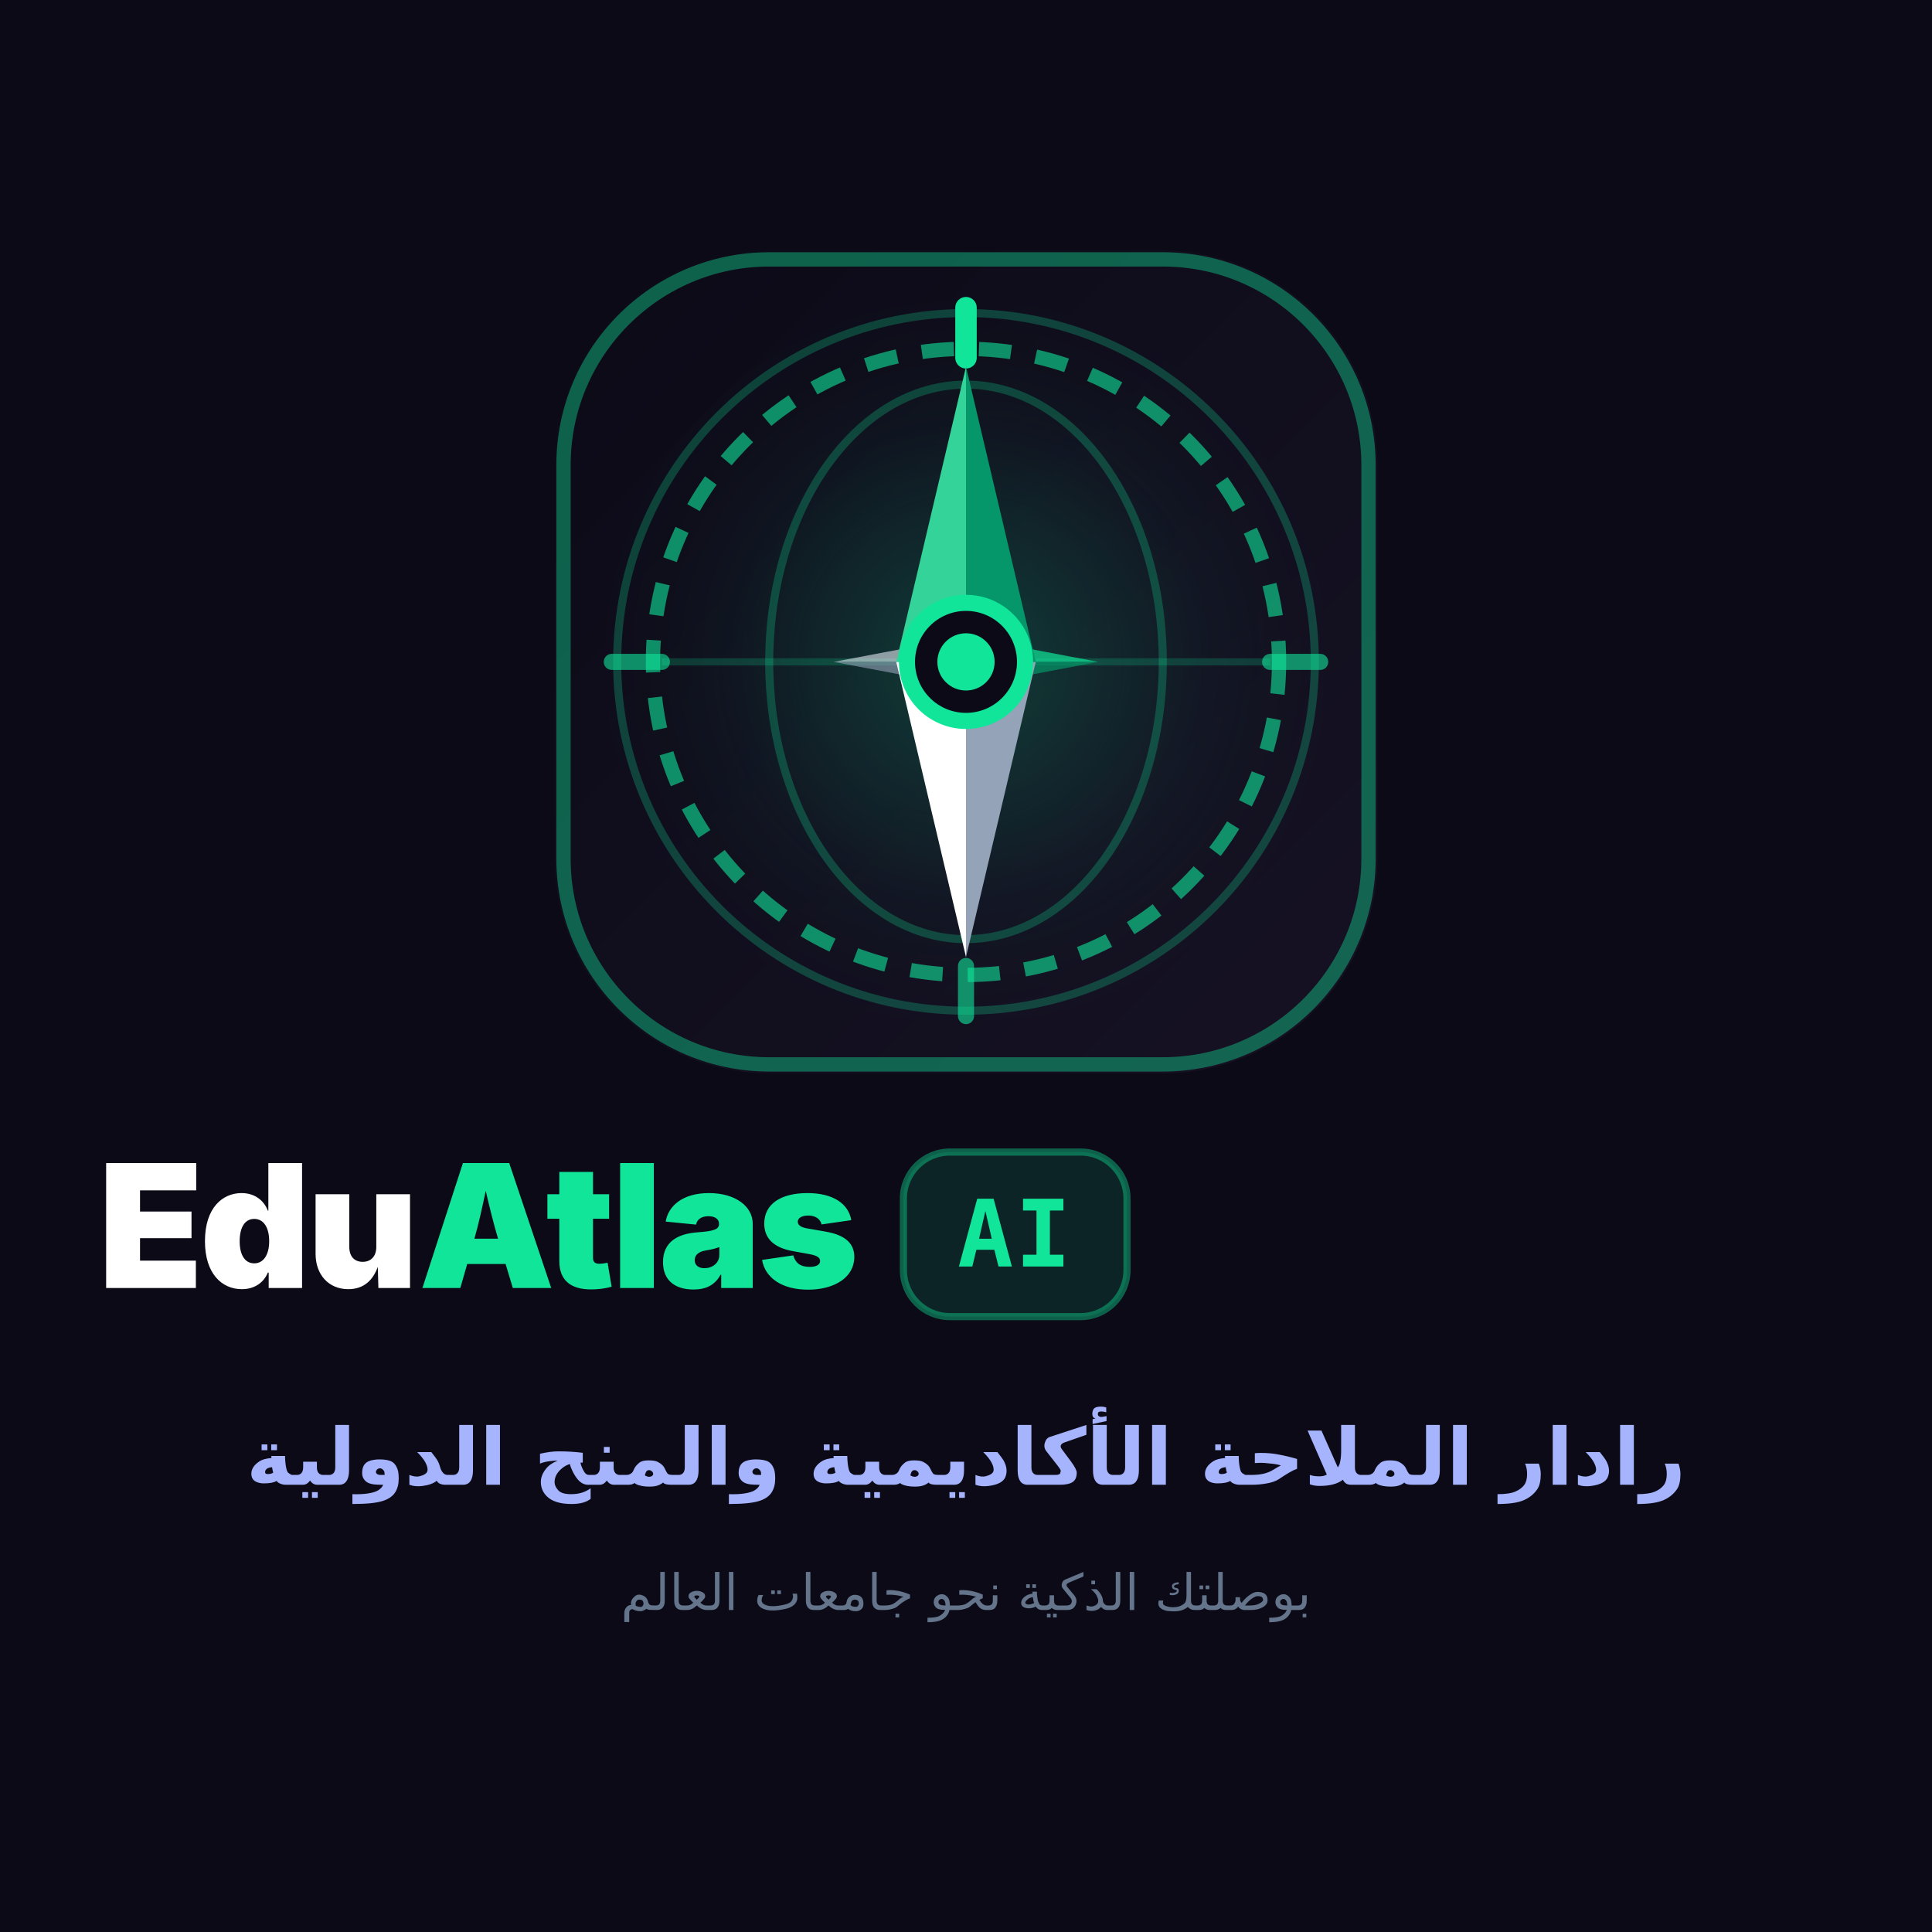
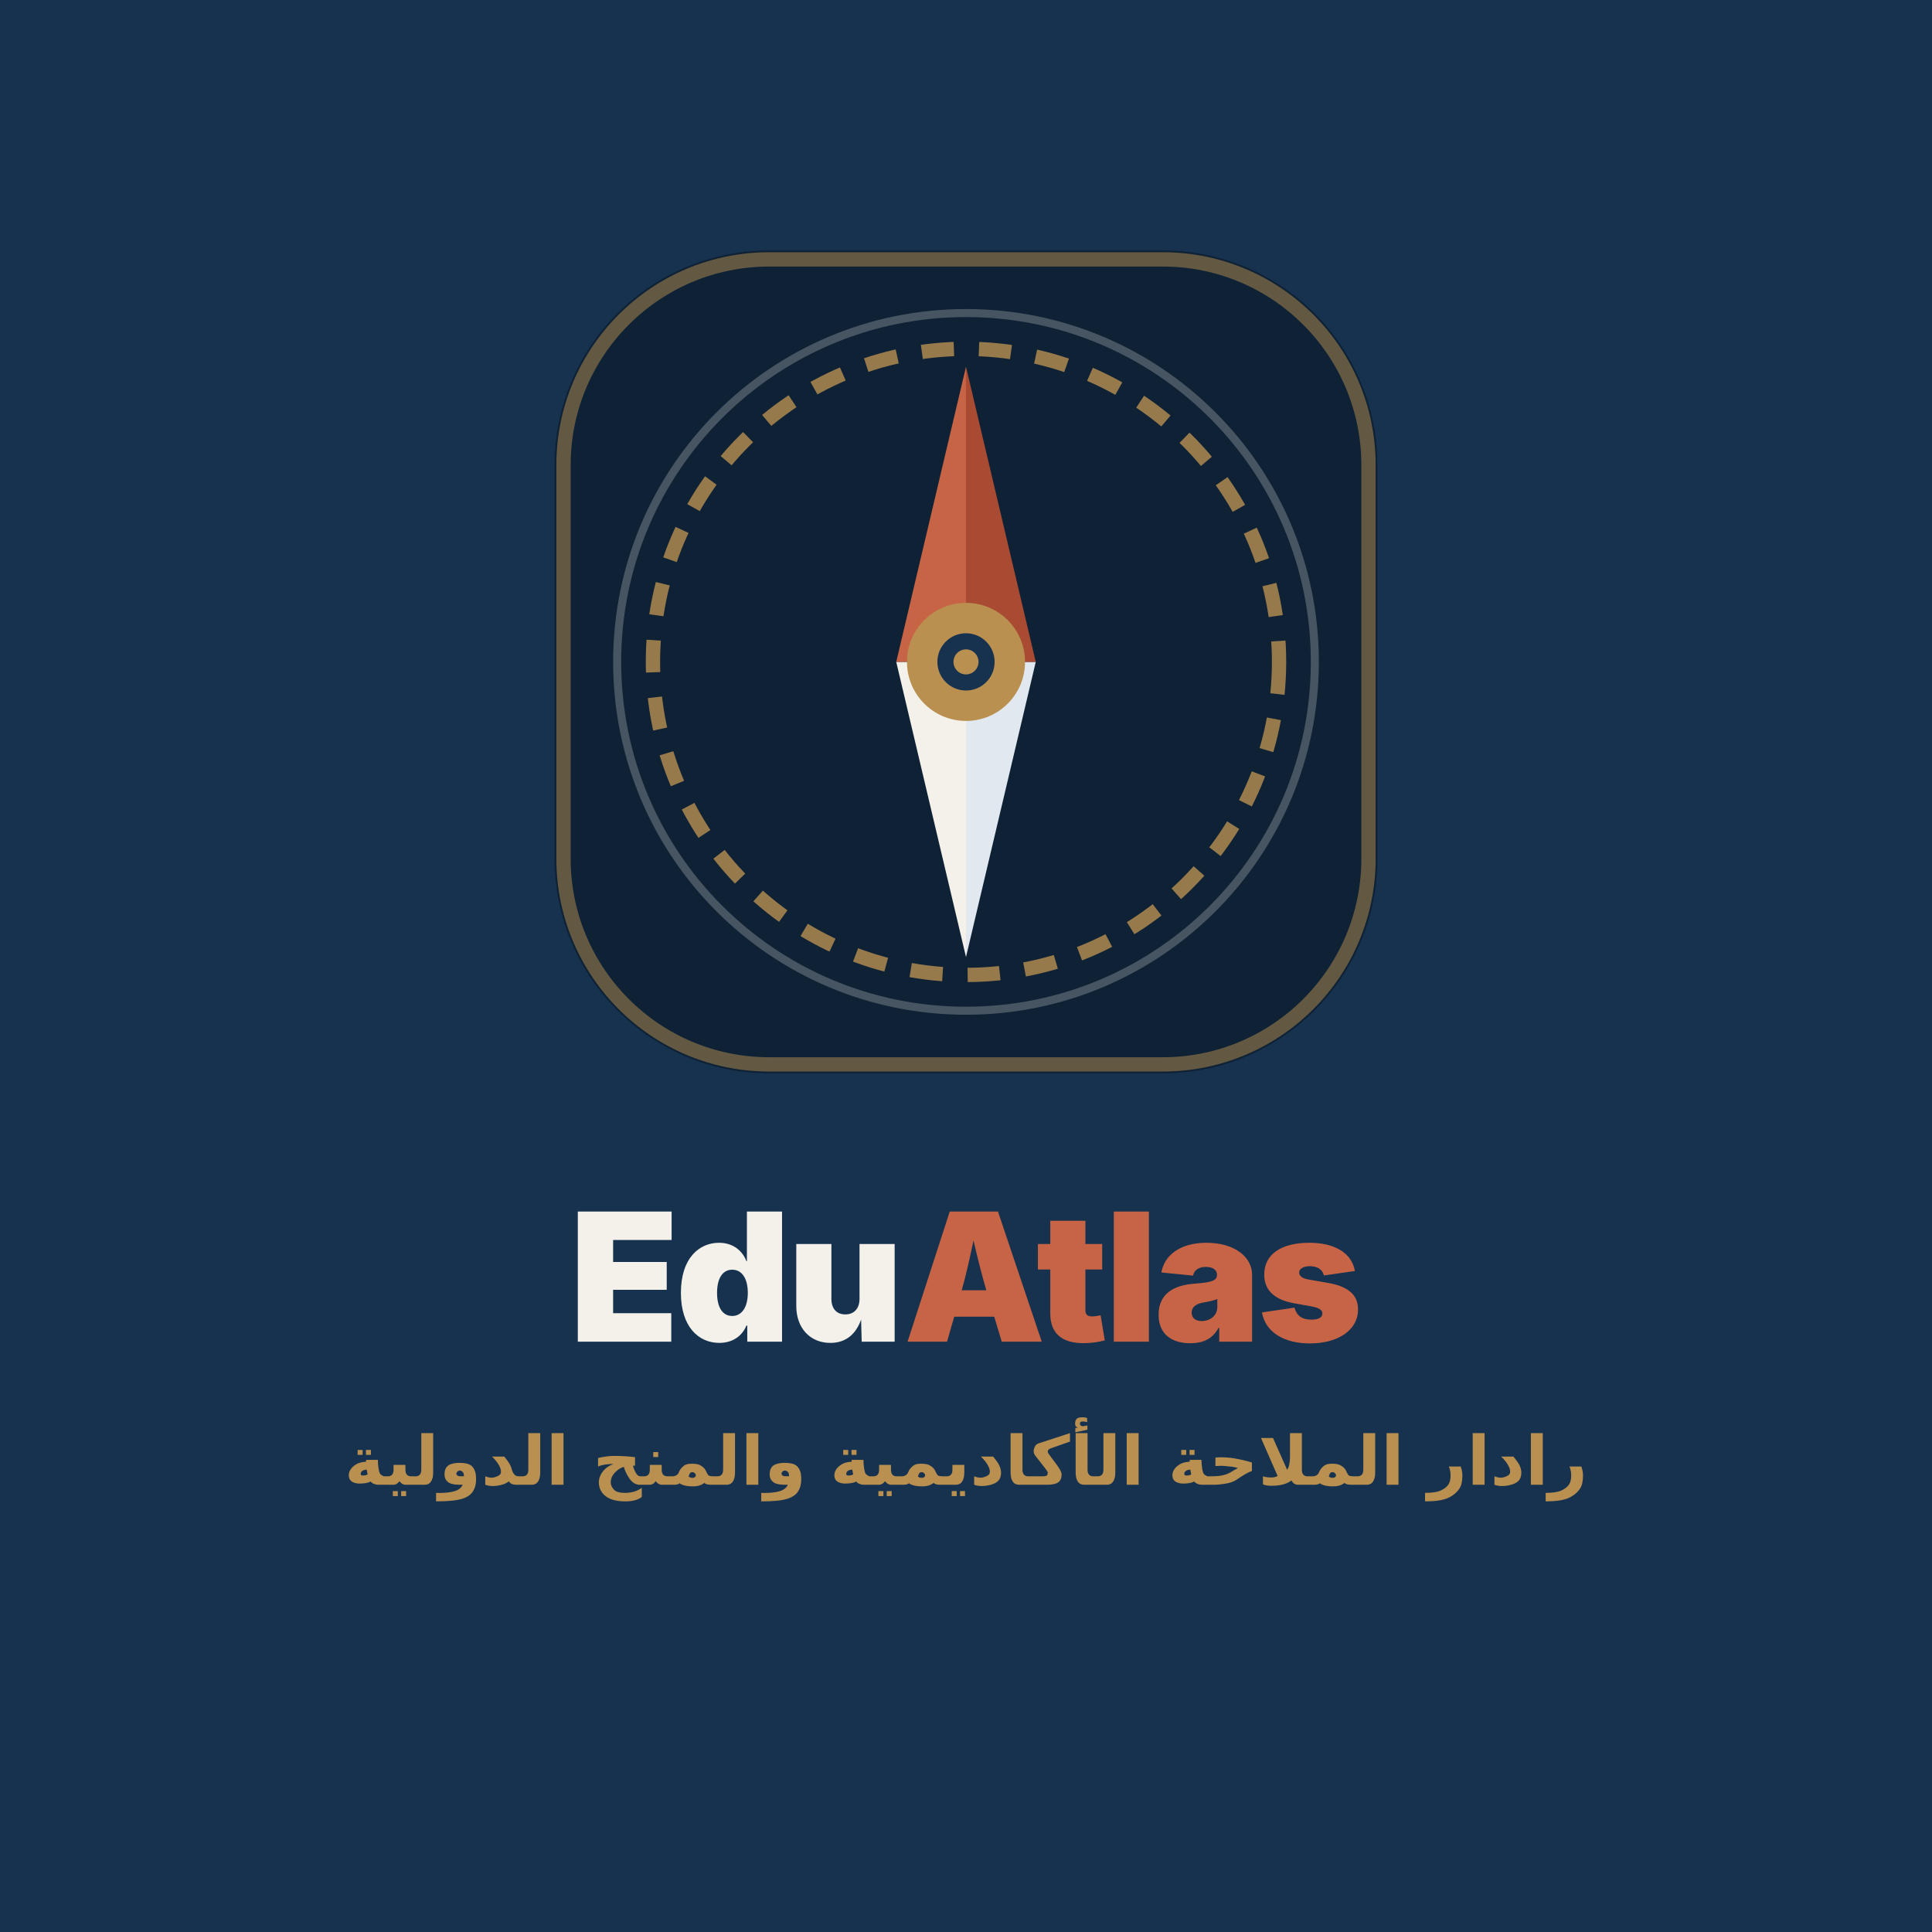
<svg xmlns="http://www.w3.org/2000/svg" viewBox="0 0 1080 1080" width="1080" height="1080">
-   <defs>
-     <linearGradient id="sqBg" x1="0%" y1="0%" x2="100%" y2="100%">
-       <stop offset="0%" stop-color="#0C0A17" />
-       <stop offset="100%" stop-color="#161224" />
-     </linearGradient>
-     <radialGradient id="sqGlow" cx="50%" cy="50%" r="50%">
-       <stop offset="0%" stop-color="#10E599" stop-opacity="0.22" />
-       <stop offset="60%" stop-color="#10E599" stop-opacity="0.04" />
-       <stop offset="100%" stop-color="#0C0A17" stop-opacity="0" />
-     </radialGradient>
-   </defs>
-   <rect width="1080" height="1080" fill="#0C0A17" />
+   <rect width="1080" height="1080" fill="#16324F" />
  <g transform="translate(310, 140)">
-     <rect width="460" height="460" rx="120" fill="url(#sqBg)" />
-     <circle cx="230" cy="230" r="220" fill="url(#sqGlow)" />
-     <rect width="450" height="450" x="5" y="5" rx="115" fill="none" stroke="#10E599" stroke-opacity="0.4" stroke-width="8" />
-     <circle cx="230" cy="230" r="195" stroke="#10E599" stroke-width="4.5" stroke-opacity="0.25" fill="none" />
-     <circle cx="230" cy="230" r="175" stroke="#10E599" stroke-width="8" stroke-dasharray="18 14" stroke-opacity="0.6" fill="none" />
-     <line x1="230" y1="32" x2="230" y2="60" stroke="#10E599" stroke-width="12" stroke-linecap="round" />
-     <line x1="230" y1="400" x2="230" y2="428" stroke="#10E599" stroke-width="9" stroke-opacity="0.6" stroke-linecap="round" />
-     <line x1="32" y1="230" x2="60" y2="230" stroke="#10E599" stroke-width="9" stroke-opacity="0.6" stroke-linecap="round" />
-     <line x1="400" y1="230" x2="428" y2="230" stroke="#10E599" stroke-width="9" stroke-opacity="0.6" stroke-linecap="round" />
-     <ellipse cx="230" cy="230" rx="110" ry="155" stroke="#10E599" stroke-width="4.5" stroke-opacity="0.25" fill="none" />
-     <line x1="60" y1="230" x2="400" y2="230" stroke="#10E599" stroke-width="4" stroke-opacity="0.2" />
-     <polygon points="230,230 304,230 230,216" fill="#10E599" fill-opacity="0.7" />
-     <polygon points="230,230 304,230 230,244" fill="#059669" fill-opacity="0.7" />
-     <polygon points="230,230 156,230 230,216" fill="#E2E8F0" fill-opacity="0.6" />
-     <polygon points="230,230 156,230 230,244" fill="#94A3B8" fill-opacity="0.6" />
-     <polygon points="230,395 230,230 191,230" fill="#FFFFFF" />
-     <polygon points="230,395 269,230 230,230" fill="#94A3B8" />
-     <polygon points="230,65 230,230 191,230" fill="#34D399" />
-     <polygon points="230,65 269,230 230,230" fill="#059669" />
-     <circle cx="230" cy="230" r="33" fill="#0C0A17" stroke="#10E599" stroke-width="9" />
-     <circle cx="230" cy="230" r="16" fill="#10E599" />
+     <rect width="460" height="460" rx="120" fill="#0E2135" />
+     <rect width="450" height="450" x="5" y="5" rx="115" fill="none" stroke="#B99050" stroke-opacity="0.5" stroke-width="8" />
+     <circle cx="230" cy="230" r="195" stroke="#F4F1EA" stroke-width="4.5" stroke-opacity="0.25" fill="none" />
+     <circle cx="230" cy="230" r="175" stroke="#B99050" stroke-width="8" stroke-dasharray="18 14" stroke-opacity="0.8" fill="none" />
+     <polygon points="230,395 230,230 191,230" fill="#F4F1EA" />
+     <polygon points="230,395 269,230 230,230" fill="#E2E8F0" />
+     <polygon points="230,65 230,230 191,230" fill="#C86446" />
+     <polygon points="230,65 269,230 230,230" fill="#A84B32" />
+     <circle cx="230" cy="230" r="33" fill="#B99050" />
+     <circle cx="230" cy="230" r="16" fill="#16324F" />
+     <circle cx="230" cy="230" r="7" fill="#B99050" />
  </g>
-   <g transform="translate(540, 720)">
-     <text x="-60" y="0" text-anchor="end" font-family="'Plus Jakarta Sans', system-ui, -apple-system, sans-serif" font-size="96" font-weight="900" fill="#FFFFFF" letter-spacing="-2">Edu<tspan fill="#10E599">Atlas</tspan>
+   <g transform="translate(540, 750)">
+     <text x="0" y="0" text-anchor="middle" font-family="'Plus Jakarta Sans', system-ui, -apple-system, sans-serif" font-size="100" font-weight="900" fill="#F4F1EA" letter-spacing="-2">Edu<tspan fill="#C86446">Atlas</tspan>
    </text>
-     <rect x="-35" y="-76" width="125" height="92" rx="26" fill="#10E599" fill-opacity="0.12" stroke="#10E599" stroke-width="4" stroke-opacity="0.4" />
-     <text x="27" y="-12" text-anchor="middle" font-family="'JetBrains Mono', monospace, sans-serif" font-size="52" font-weight="800" fill="#10E599" letter-spacing="1">AI</text>
+     <text x="0" y="80" text-anchor="middle" font-family="'Cairo', 'IBM Plex Sans Arabic', sans-serif" font-size="38" font-weight="700" fill="#B99050">رادار الملاحة الأكاديمية والمنح الدولية</text>
  </g>
-   <text x="540" y="830" text-anchor="middle" font-family="'Cairo', 'IBM Plex Sans Arabic', 'Segoe UI', Tahoma, sans-serif" font-size="44" font-weight="700" fill="#A5B4FC" letter-spacing="0">رادار الملاحة الأكاديمية والمنح الدولية</text>
-   <text x="540" y="900" text-anchor="middle" font-family="'Cairo', 'IBM Plex Sans Arabic', 'Segoe UI', Tahoma, sans-serif" font-size="28" font-weight="500" fill="#64748B" letter-spacing="0">بوصلتك الذكية نحو جامعات العالم</text>
</svg>
